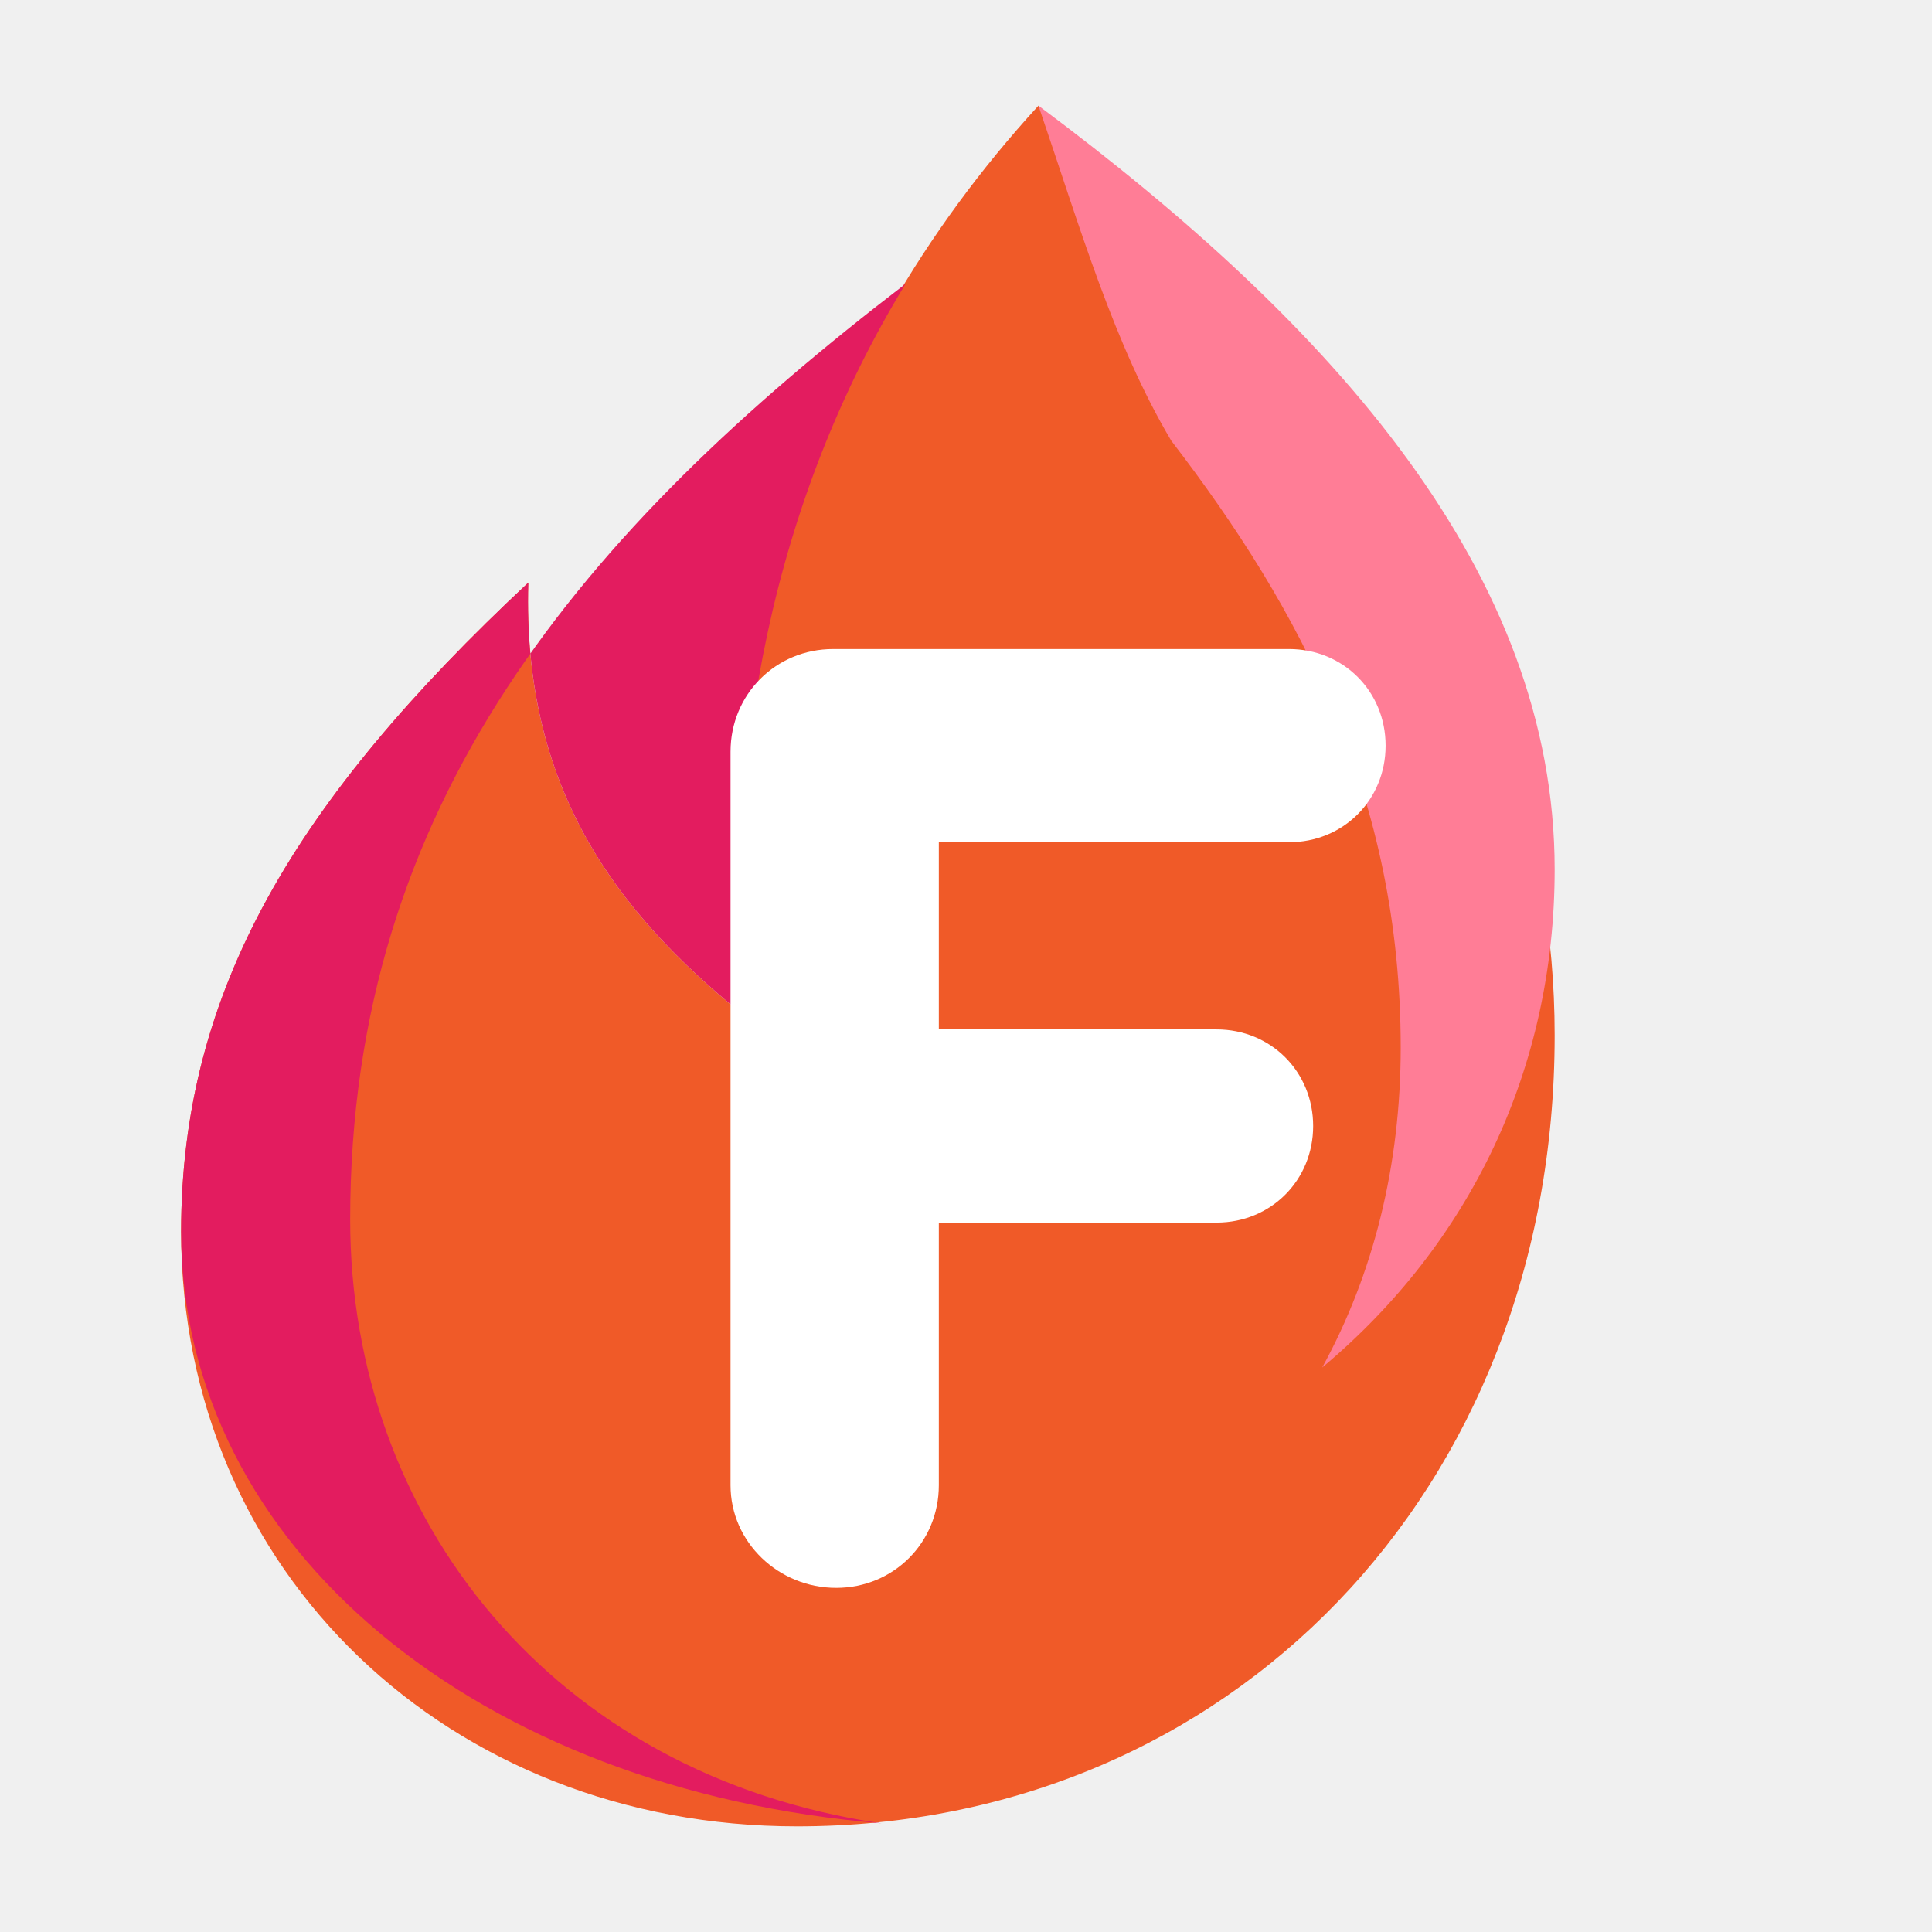
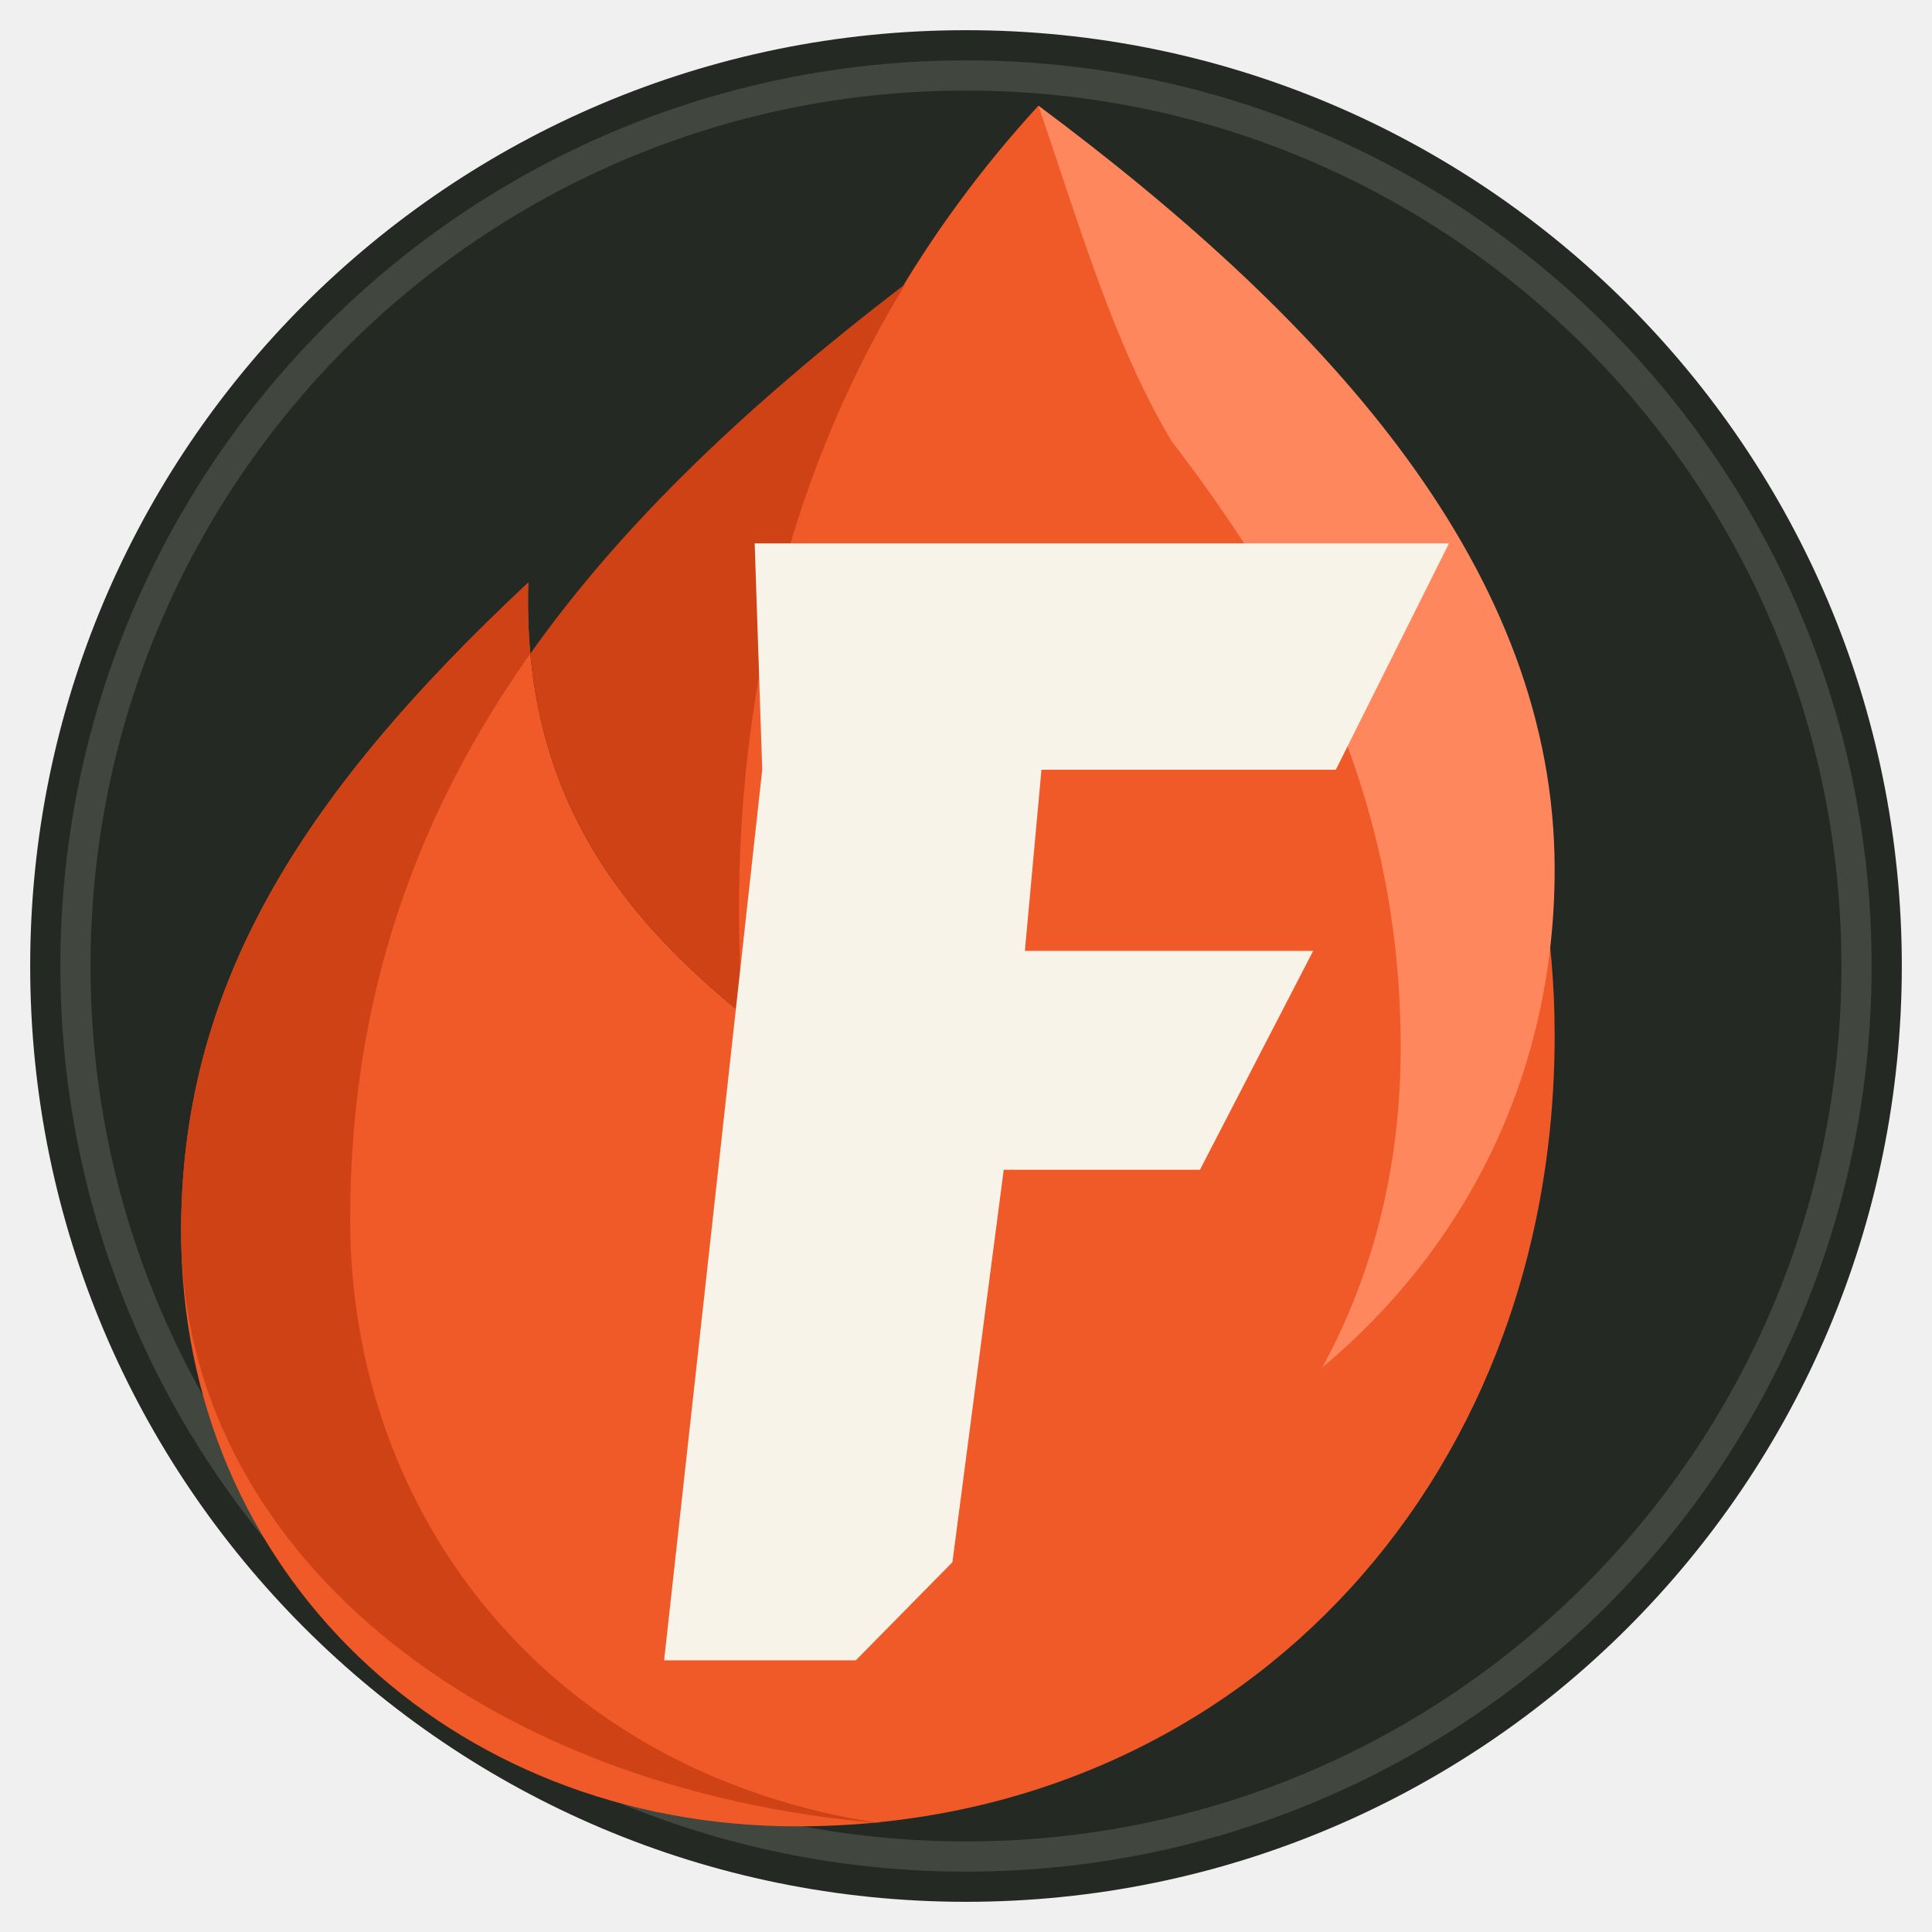
<svg xmlns="http://www.w3.org/2000/svg" width="64" height="64" fill="none" viewBox="0 0 64 64">
+   <circle cx="32" cy="32" r="31" fill="#242a23" />
+   <circle cx="32" cy="32" r="29.5" stroke="#41473f" />
  <path fill="#f05a28" d="M34.4 3.5c7.6 8.4 17.1 17.1 17.1 30.8 0 15.1-10.8 26.2-25.1 26.2C14.9 60.5 6 52.1 6 40.8c0-8 3.8-14.3 11.5-21.5-.2 6.8 2.9 10.9 7.1 14.3-.9-11.1 2.1-21.7 9.8-30.1Z" />
-   <path fill="#e31c5f" d="M17.5 19.3c-.2 6.8 2.9 10.9 7.1 14.3-.6-8.6 1-17 5.4-24.2-10.7 8.2-18.4 17.2-18.4 31 0 9.9 6.7 18.4 17.6 20C15.9 59.3 6 51.3 6 40.8c0-8 3.8-14.3 11.5-21.5Z" />
-   <path fill="#ff7d96" d="M38.8 14.6c4.3 5.6 7.6 11.8 7.6 20.1 0 3.9-.9 7.5-2.6 10.6 4.9-4.1 7.7-9.9 7.7-16.5 0-9.8-7.3-18-17.1-25.3 1.4 4.1 2.5 7.9 4.4 11.1Z" />
-   <path fill="#fff" d="M24.2 21.5h18.5c1.8 0 3.2 1.4 3.2 3.2s-1.4 3.2-3.2 3.2H31.1v6.2h9.2c1.8 0 3.2 1.4 3.2 3.2s-1.4 3.2-3.2 3.2h-9.2v8.7c0 1.9-1.5 3.4-3.4 3.4s-3.5-1.5-3.5-3.4V24.9c0-1.9 1.5-3.4 3.4-3.4Z" />
+   <path fill="#cf4216" d="M17.5 19.3c-.2 6.8 2.9 10.9 7.1 14.3-.6-8.6 1-17 5.4-24.2-10.7 8.2-18.4 17.2-18.4 31 0 9.9 6.7 18.4 17.6 20C15.9 59.3 6 51.3 6 40.8c0-8 3.8-14.3 11.5-21.5Z" />
+   <path fill="#ff875d" d="M38.8 14.6c4.3 5.6 7.6 11.8 7.6 20.1 0 3.9-.9 7.5-2.6 10.6 4.9-4.1 7.7-9.9 7.7-16.5 0-9.8-7.3-18-17.1-25.3 1.4 4.1 2.5 7.9 4.4 11.1Z" />
+   <path fill="#f8f3e8" d="M25 18H48L44.25 25.5H34.5L33.95 31.5H43.5L39.75 38.75H33.25L31.55 51.75L28.35 55H22L25.25 25.5Z" />
</svg>
